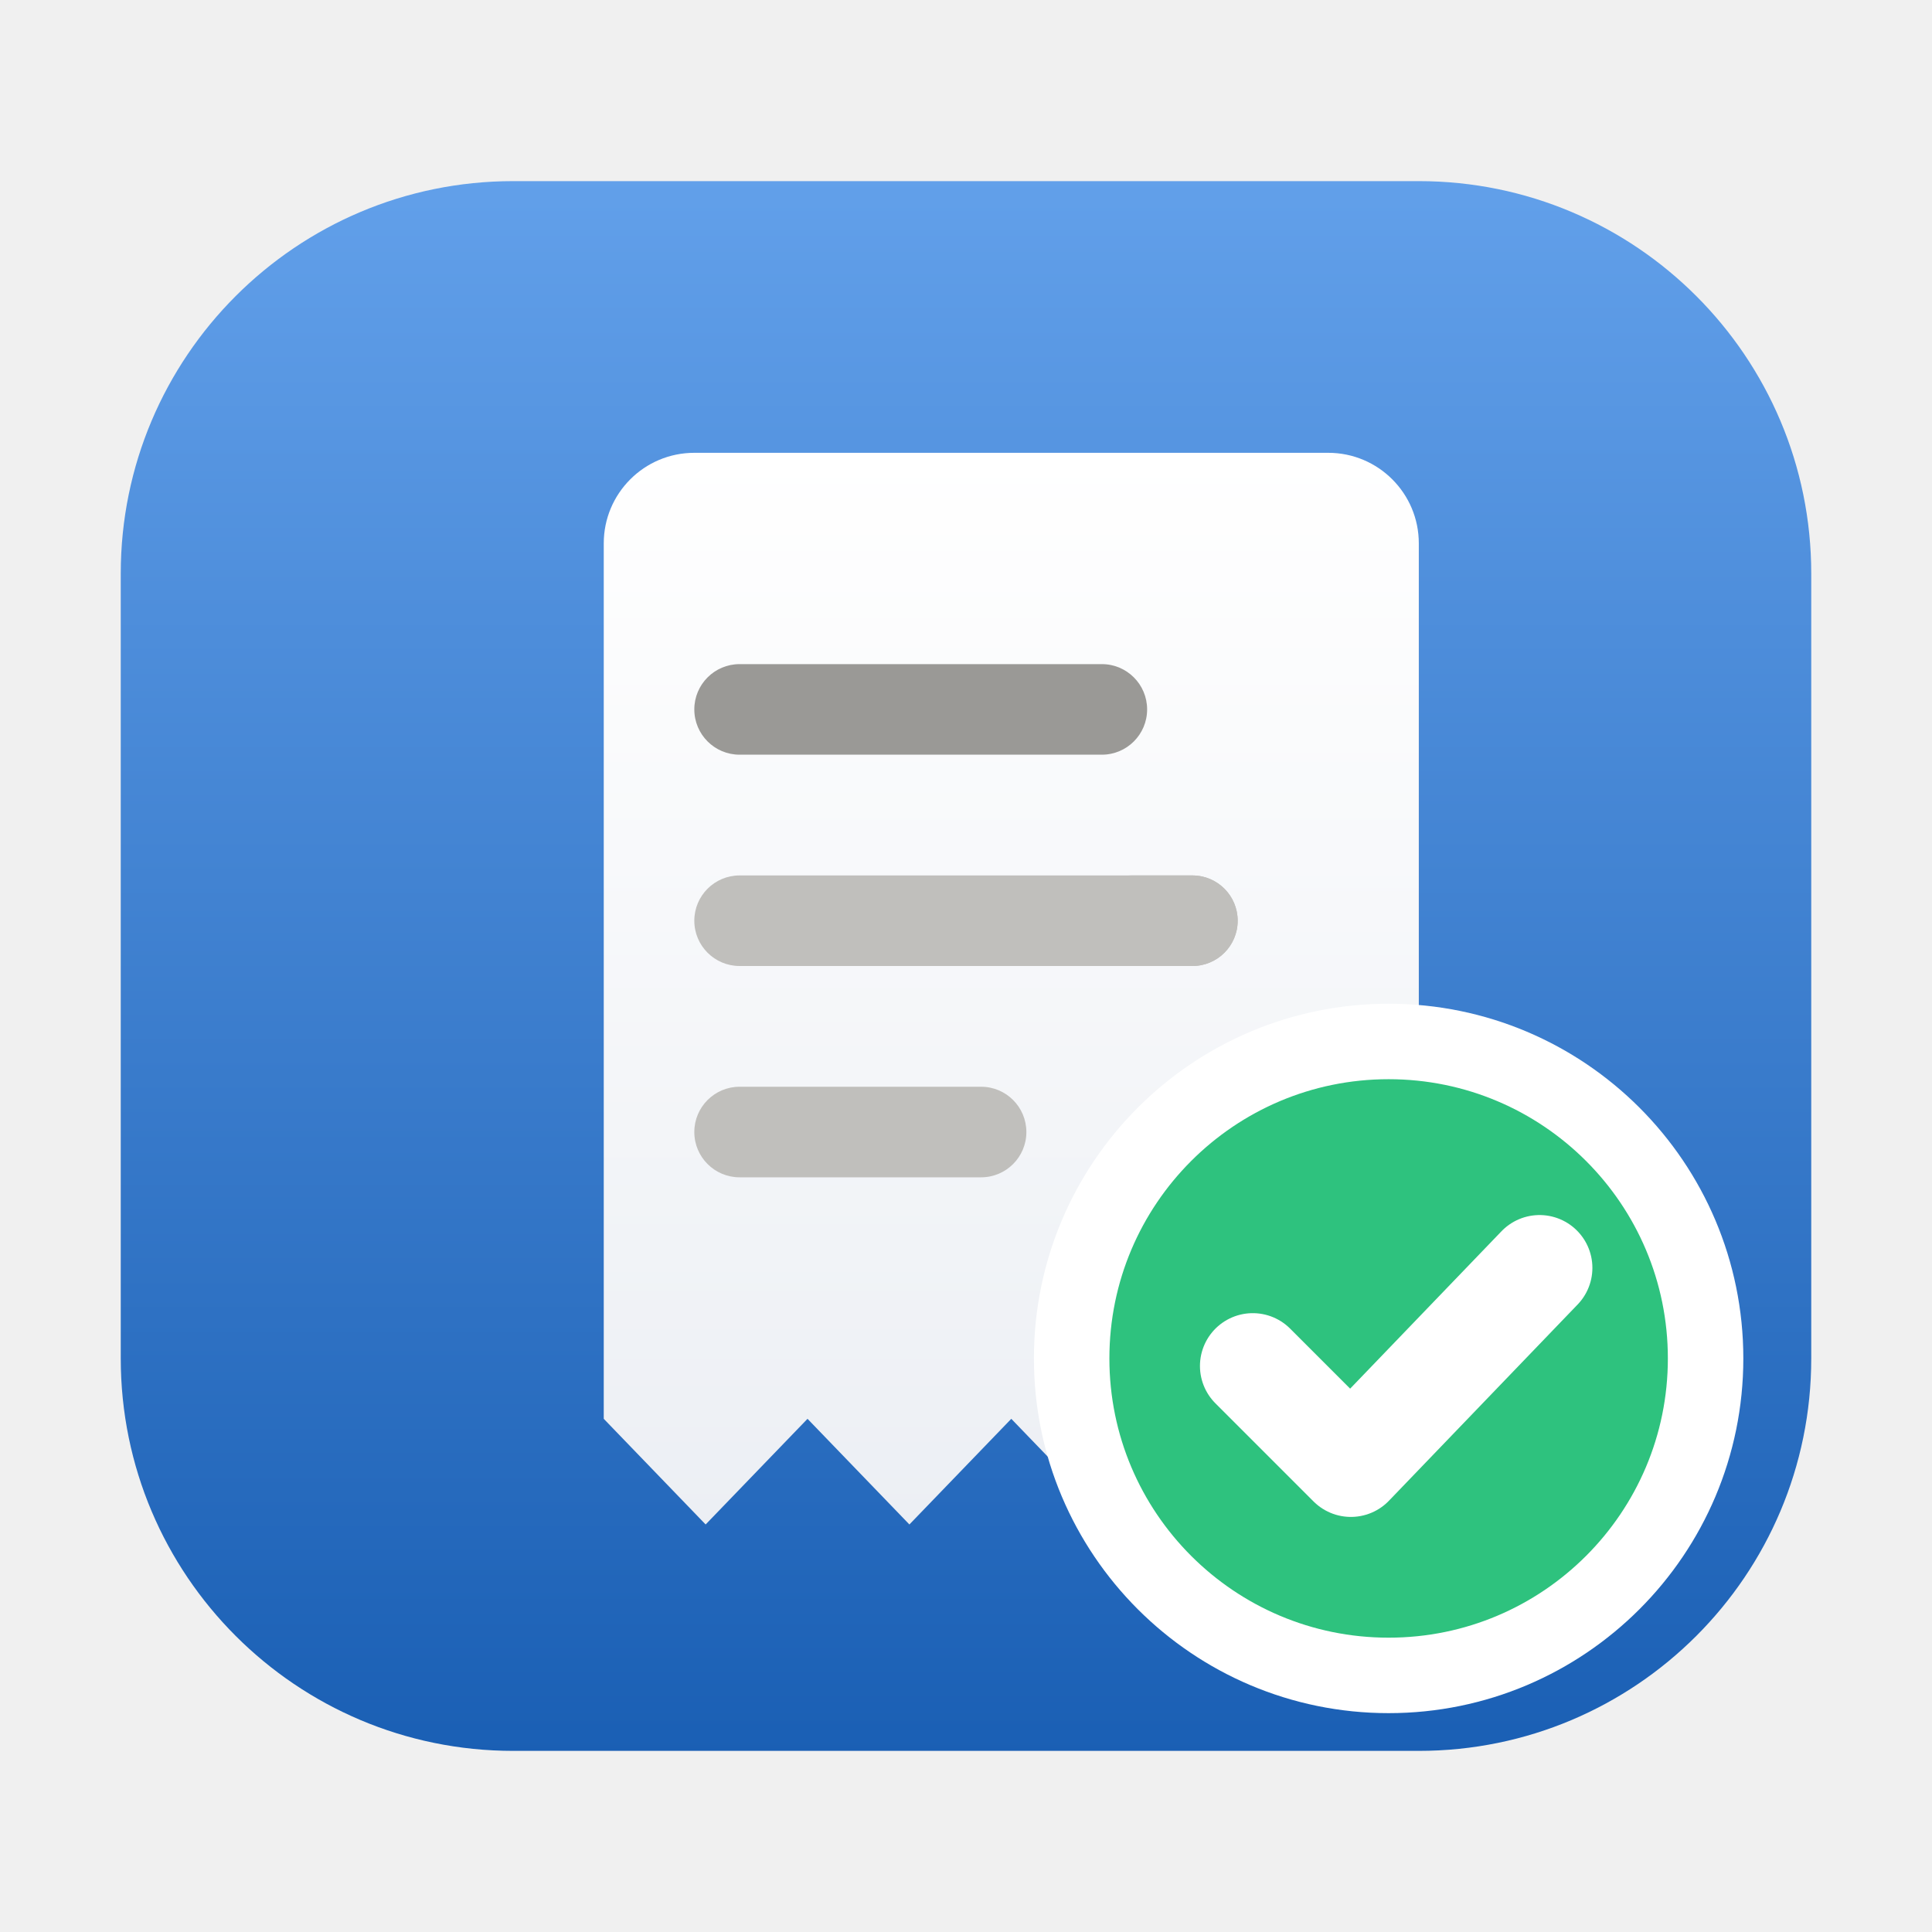
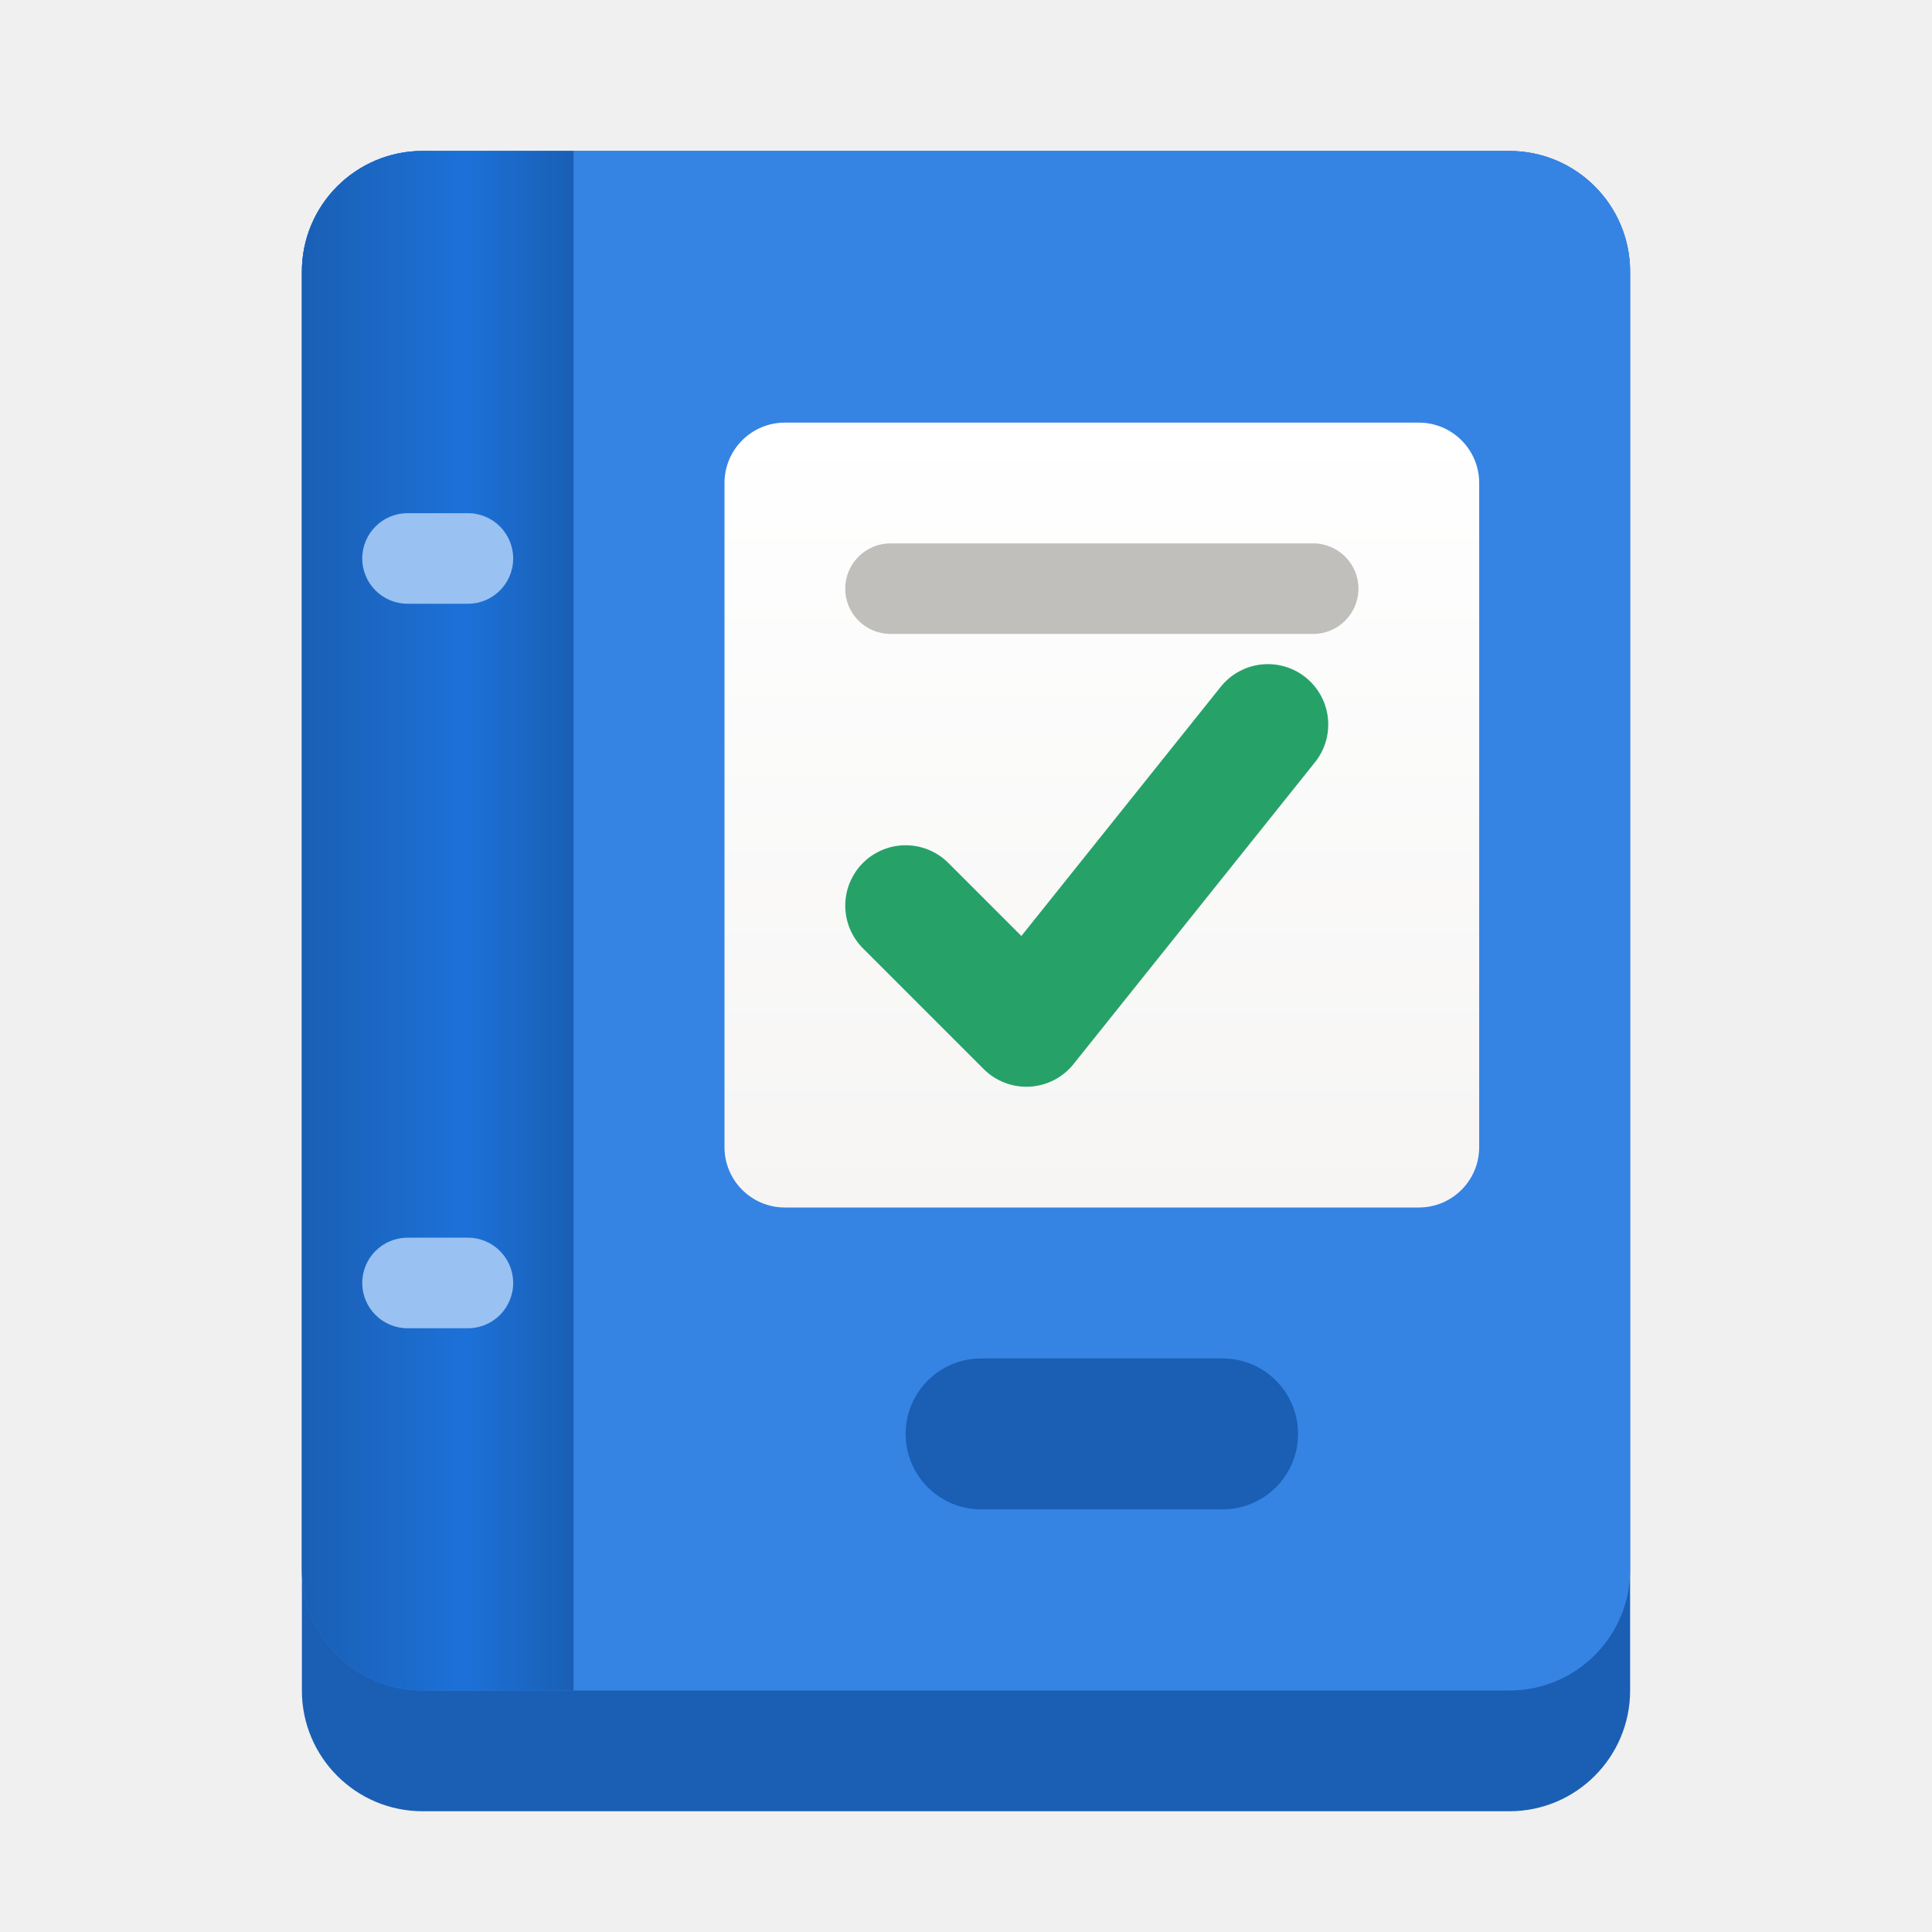
- <svg xmlns="http://www.w3.org/2000/svg" width="128" height="128" viewBox="0 0 128 128">
+ <svg xmlns="http://www.w3.org/2000/svg" width="128" height="128" viewBox="0 0 128 128" version="1.1">
  <defs>
-     <linearGradient id="base" x1="0" y1="0" x2="0" y2="1">
-       <stop offset="0" stop-color="#62a0ea" />
+     <linearGradient id="spine" x1="20" y1="0" x2="38" y2="0" gradientUnits="userSpaceOnUse">
+       <stop offset="0" stop-color="#1a5fb4" />
+       <stop offset="0.6" stop-color="#1c71d8" />
      <stop offset="1" stop-color="#1a5fb4" />
    </linearGradient>
-     <linearGradient id="paper" x1="0" y1="0" x2="0" y2="1">
+     <linearGradient id="label" x1="0" y1="28" x2="0" y2="80" gradientUnits="userSpaceOnUse">
      <stop offset="0" stop-color="#ffffff" />
-       <stop offset="1" stop-color="#eceff4" />
+       <stop offset="1" stop-color="#f6f5f4" />
    </linearGradient>
  </defs>
-   <rect x="8" y="12" width="112" height="104" rx="26" fill="url(#base)" />
-   <path fill="url(#paper)" d="     M40 30     h48 a6 6 0 0 1 6 6     v58     l-6.75 7 -6.75 -7 -6.75 7 -6.75 -7 -6.75 7 -6.75 -7 -6.75 7 -6.75 -7     V36 a6 6 0 0 1 6 -6 z" />
-   <rect x="46" y="44" width="30" height="6" rx="3" fill="#9a9996" />
-   <rect x="46" y="58" width="36" height="6" rx="3" fill="#c0bfbc" />
-   <rect x="46" y="72" width="22" height="6" rx="3" fill="#c0bfbc" />
-   <rect x="72" y="58" width="10" height="6" rx="3" fill="#c0bfbc" />
-   <circle cx="92" cy="90" r="21" fill="#2ec27e" stroke="#ffffff" stroke-width="5" />
-   <path d="M83 90.5 l6.5 6.5 L102 84" fill="none" stroke="#ffffff" stroke-width="7" stroke-linecap="round" stroke-linejoin="round" />
+   <rect id="profile" x="20" y="10" width="88" height="110" rx="8" fill="#1a5fb4" />
+   <rect id="body" x="20" y="10" width="88" height="102" rx="8" fill="#3584e4" />
+   <path id="spine-face" d="M38 10 H28 A8 8 0 0 0 20 18 V104 A8 8 0 0 0 28 112 H38 Z" fill="url(#spine)" />
+   <rect id="ring-top" x="24" y="34" width="10" height="6" rx="3" fill="#99c1f1" />
+   <rect id="ring-bottom" x="24" y="82" width="10" height="6" rx="3" fill="#99c1f1" />
+   <rect id="label-field" x="48" y="28" width="50" height="52" rx="4" fill="url(#label)" />
+   <rect id="label-line" x="56" y="36" width="34" height="6" rx="3" fill="#c0bfbc" />
+   <path id="check" d="M60 60 l8 8 l16 -20" fill="none" stroke="#26a269" stroke-width="8" stroke-linecap="round" stroke-linejoin="round" />
+   <rect id="finger-hole" x="60" y="90" width="26" height="10" rx="5" fill="#1a5fb4" />
</svg>
